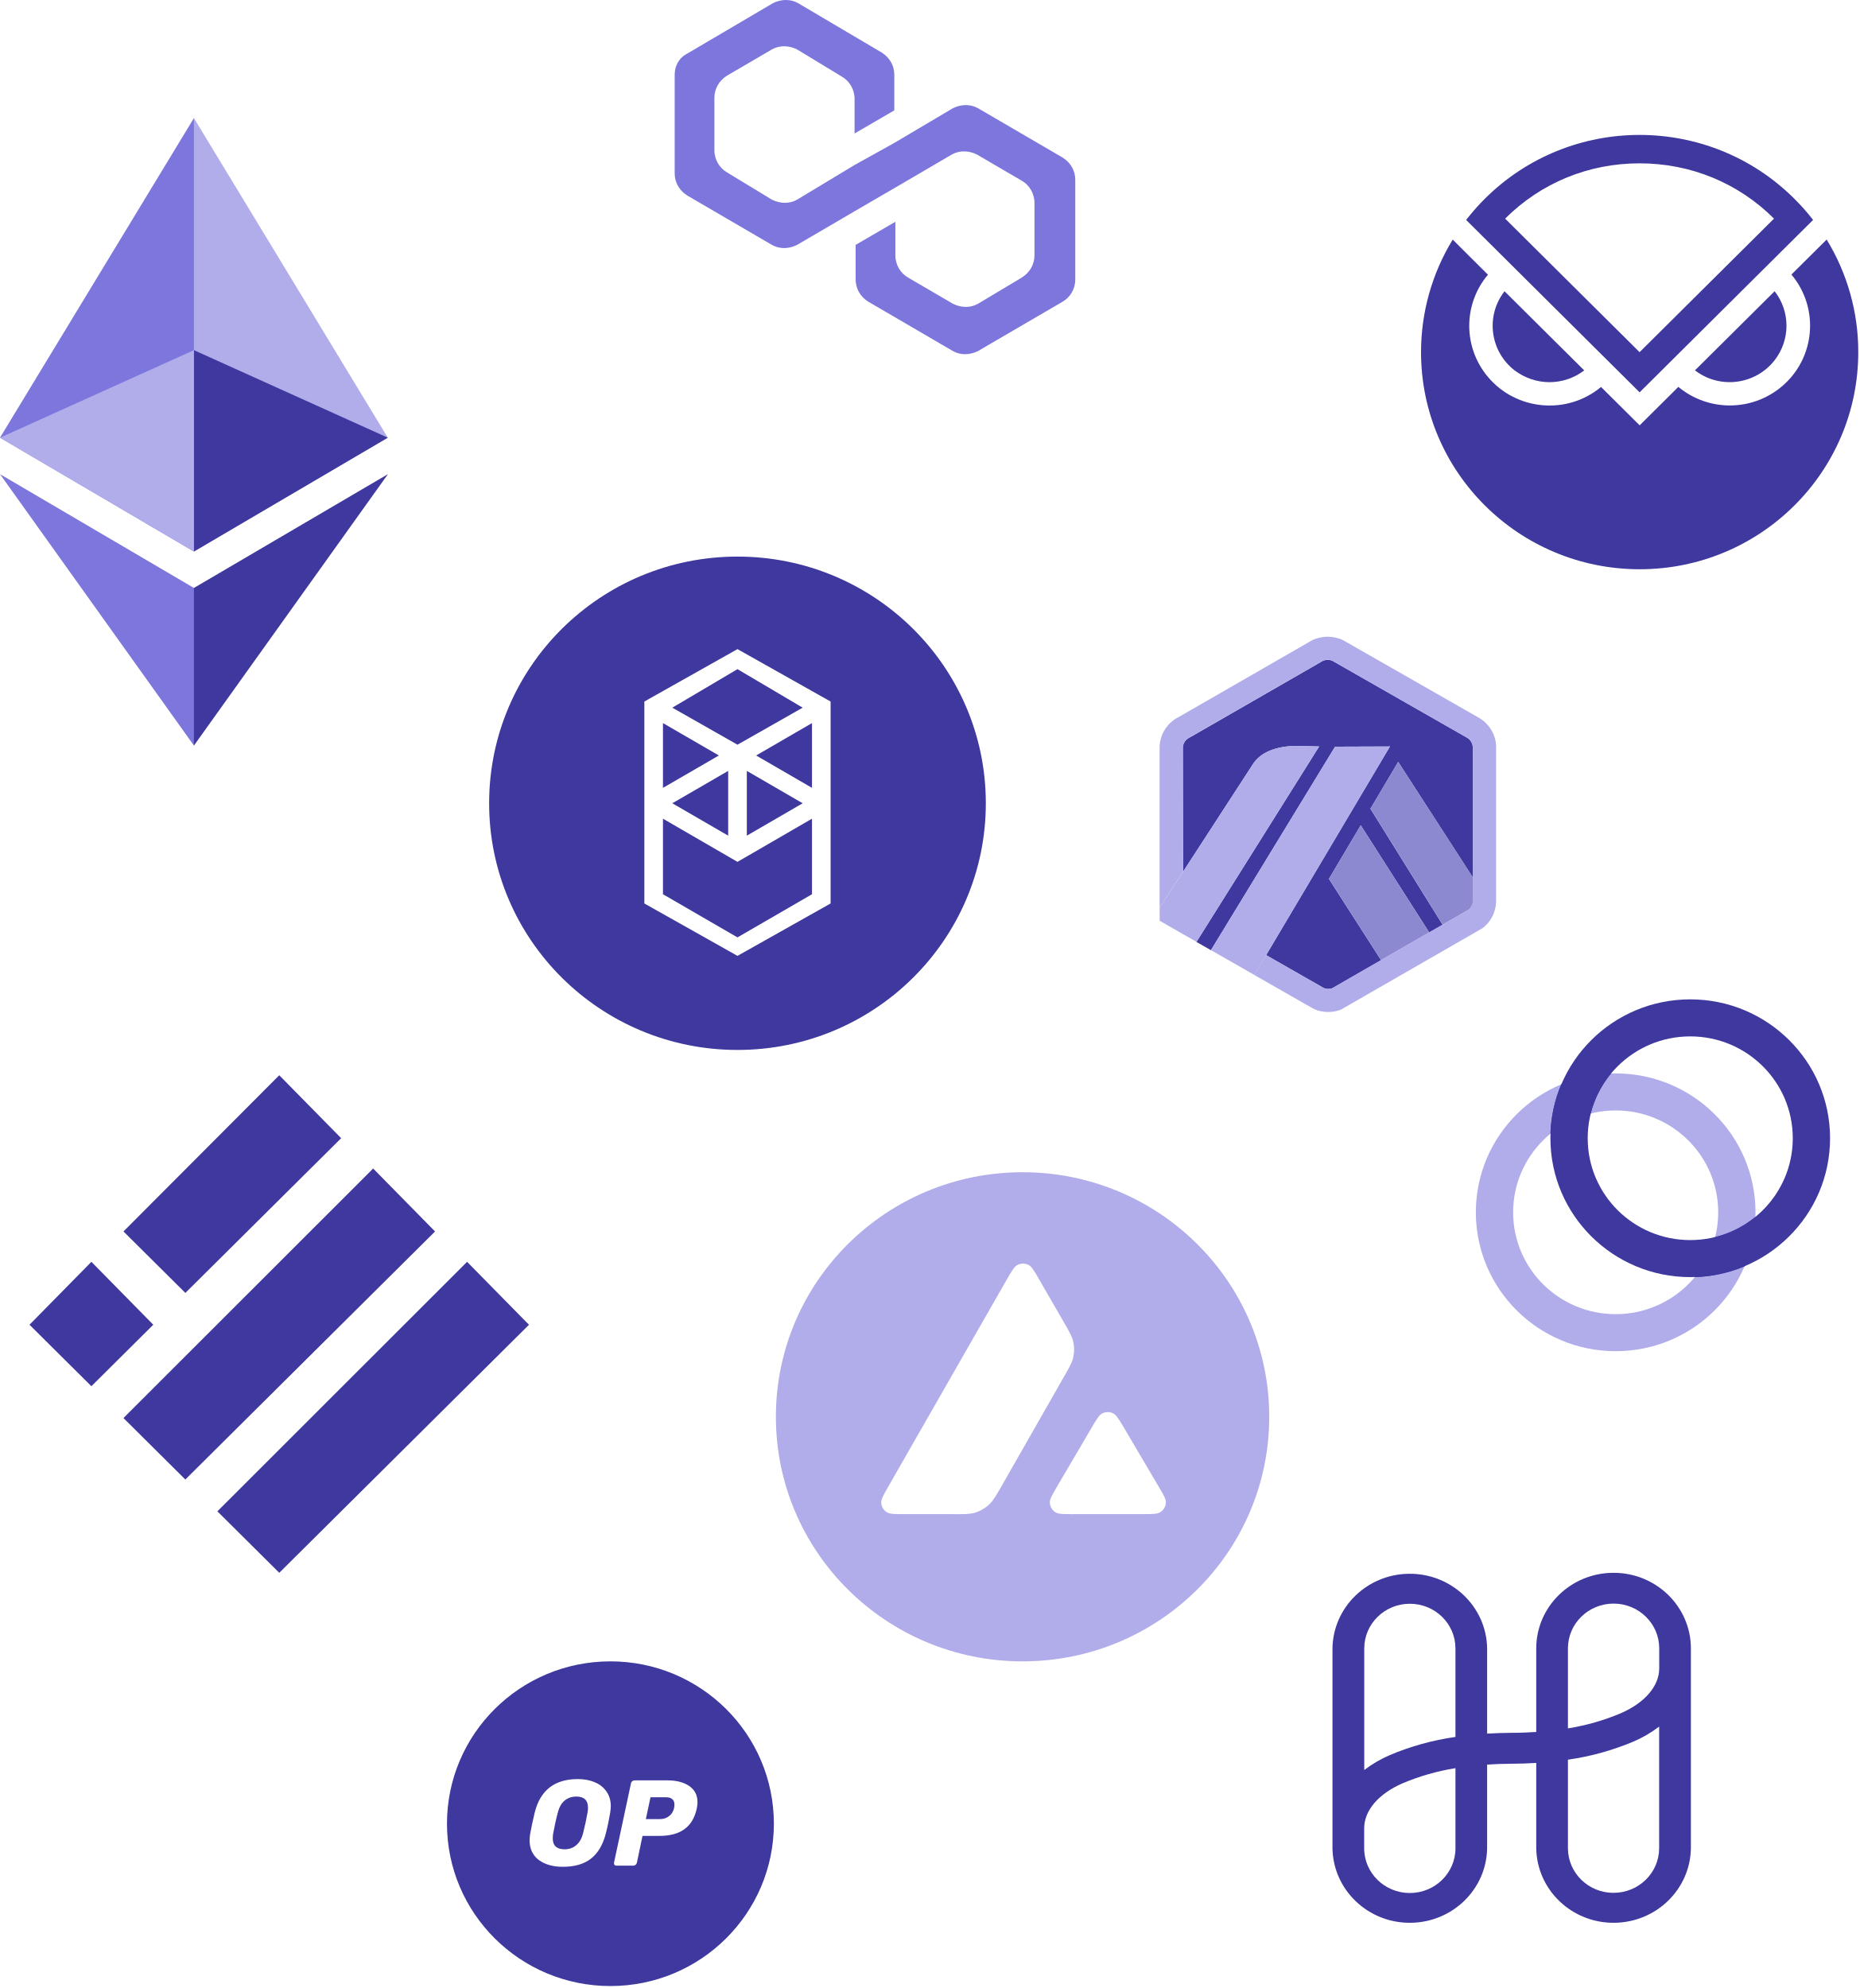
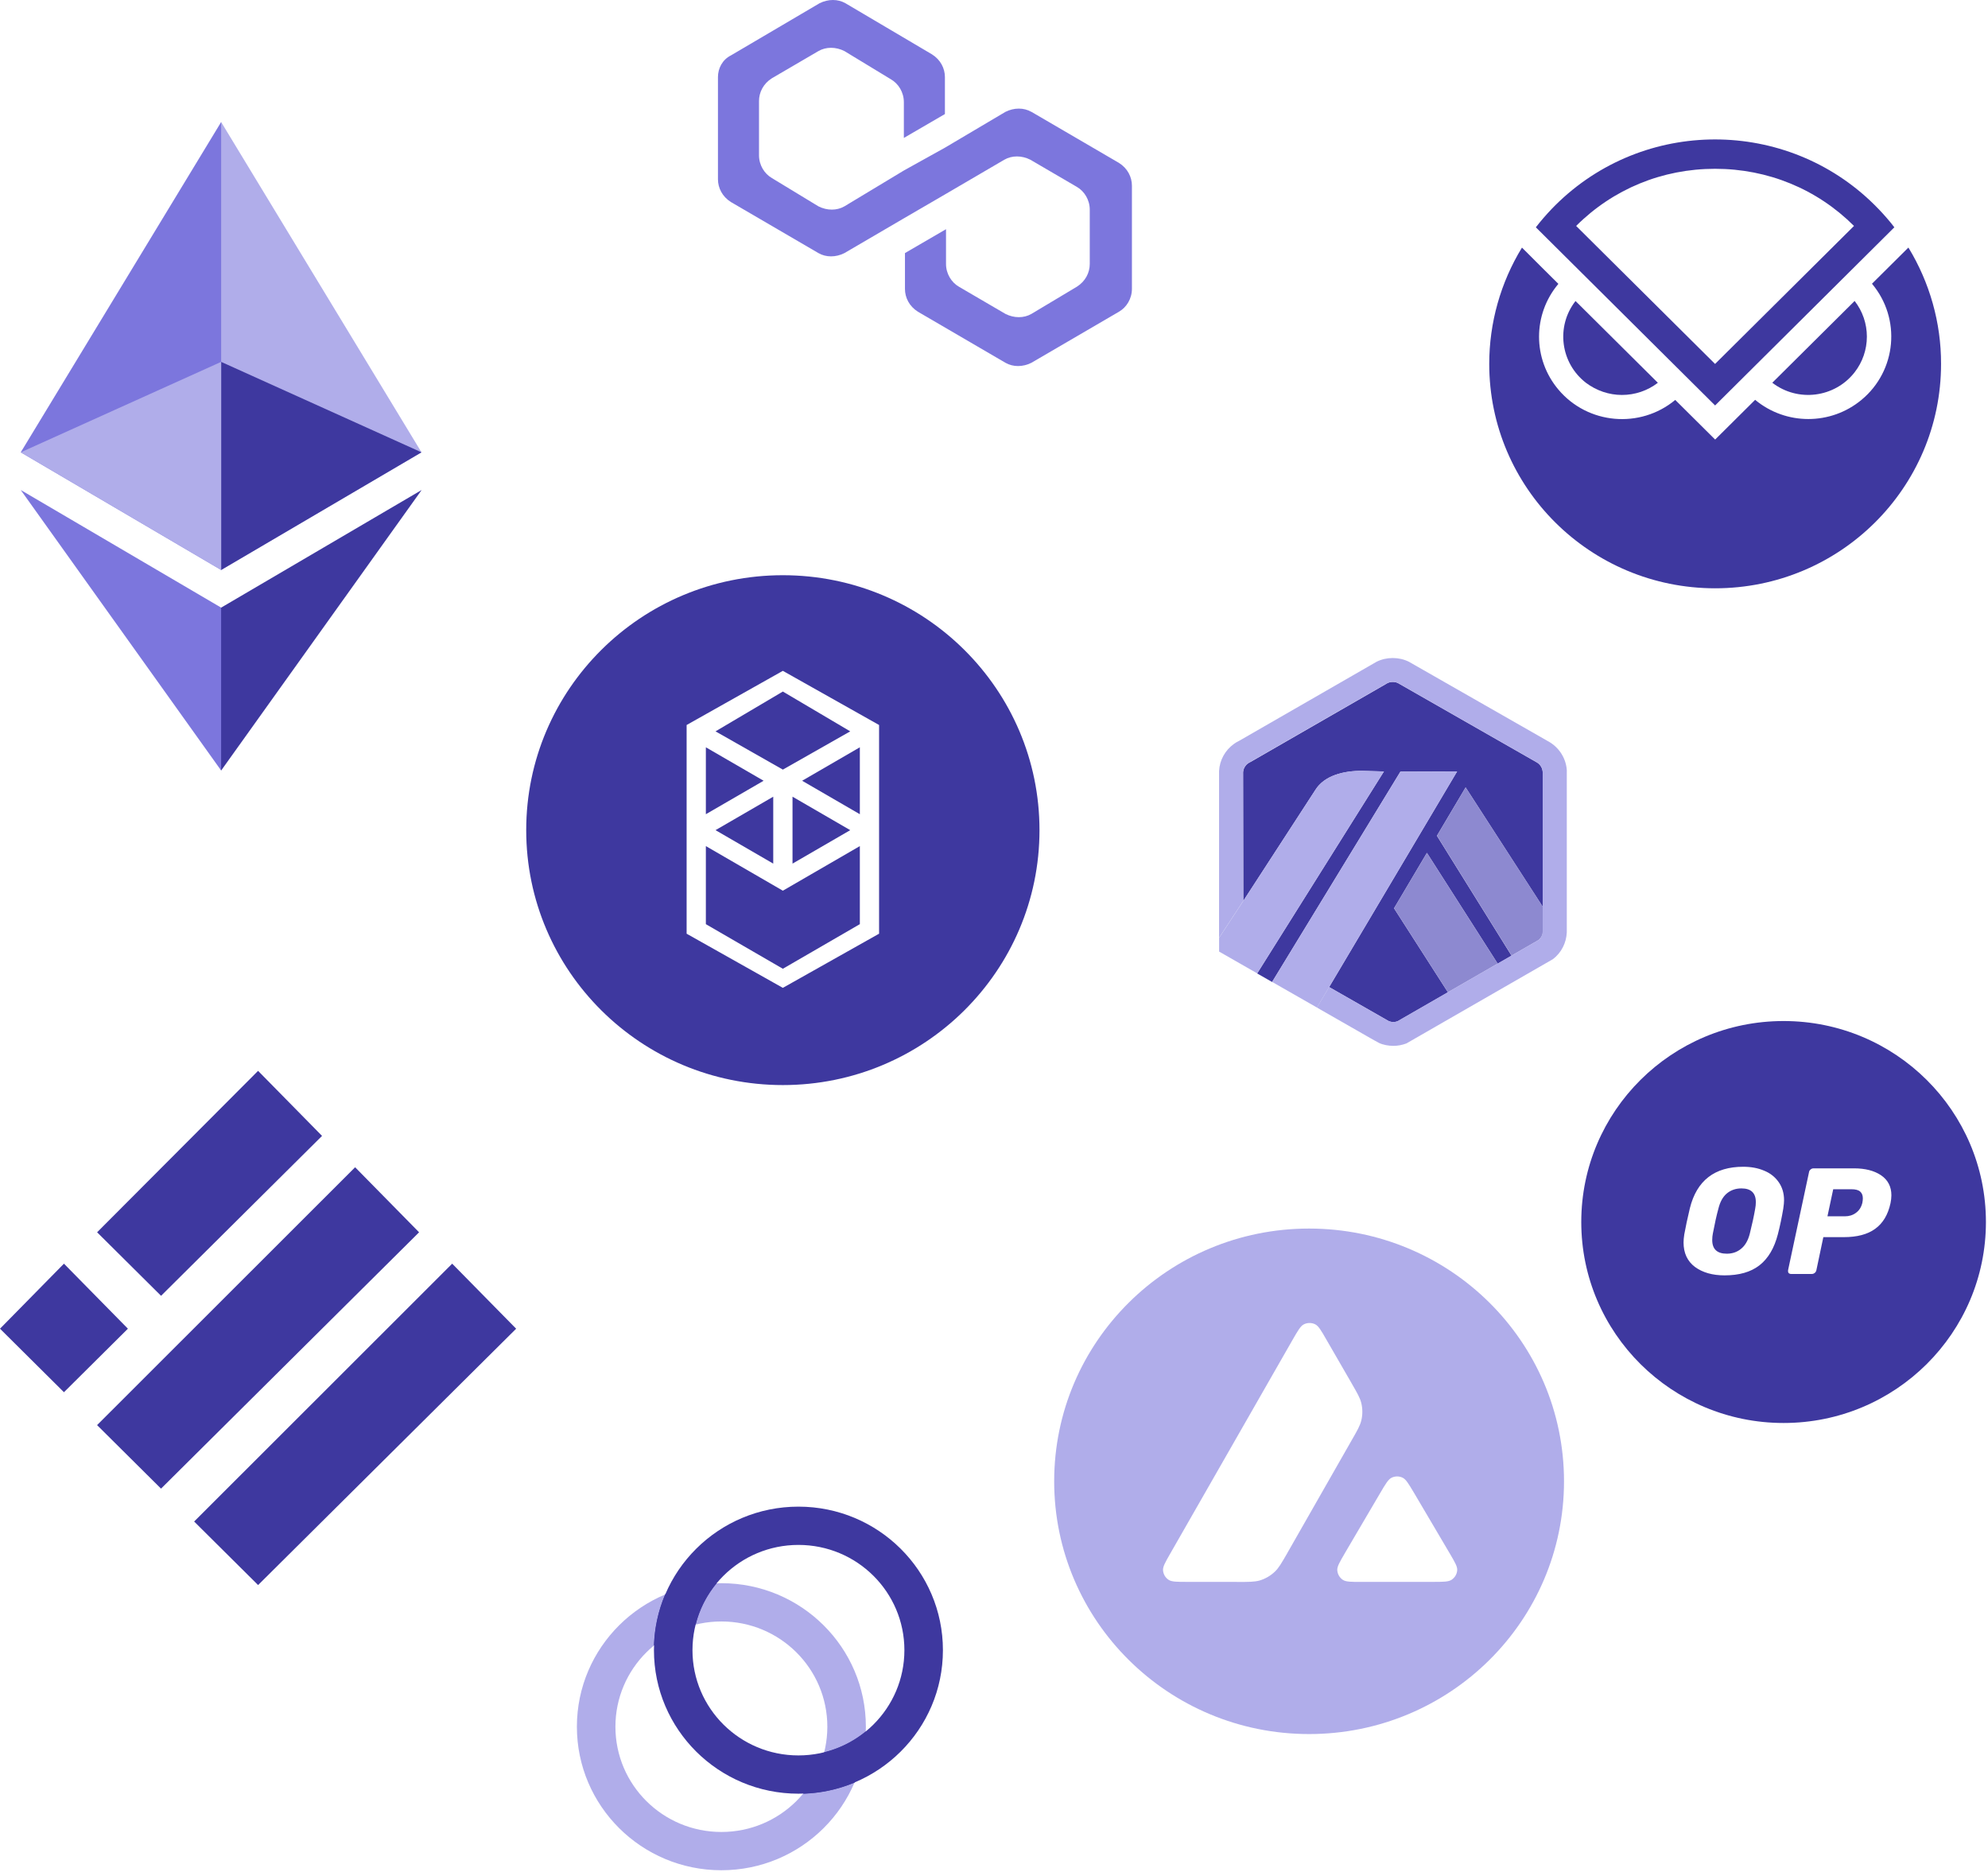
- <svg xmlns="http://www.w3.org/2000/svg" width="463" height="495" viewBox="0 0 463 495" fill="none">
-   <path d="M243.506 26.952C241.682 25.905 239.34 25.905 237.256 26.952L222.673 35.587L212.78 41.082L198.456 49.718C196.631 50.765 194.289 50.765 192.205 49.718L181.006 42.916C179.181 41.869 177.881 39.775 177.881 37.421V24.338C177.881 22.244 178.922 20.15 181.006 18.843L192.205 12.302C194.03 11.255 196.372 11.255 198.456 12.302L209.655 19.103C211.48 20.15 212.78 22.244 212.78 24.598V33.234L222.673 27.479V18.584C222.673 16.49 221.631 14.396 219.548 13.089L198.714 0.785C196.889 -0.262 194.547 -0.262 192.464 0.785L171.113 13.349C169.03 14.396 167.988 16.49 167.988 18.584V43.183C167.988 45.277 169.03 47.371 171.113 48.678L192.205 60.982C194.03 62.029 196.372 62.029 198.456 60.982L212.78 52.606L222.673 46.852L236.998 38.476C238.822 37.429 241.164 37.429 243.248 38.476L254.448 45.017C256.272 46.064 257.573 48.158 257.573 50.512V63.595C257.573 65.689 256.531 67.783 254.448 69.09L243.514 75.632C241.689 76.679 239.347 76.679 237.264 75.632L226.064 69.09C224.239 68.043 222.939 65.949 222.939 63.595V55.22L213.046 60.974V69.61C213.046 71.704 214.088 73.798 216.171 75.105L237.264 87.408C239.088 88.455 241.43 88.455 243.514 87.408L264.606 75.105C266.431 74.058 267.731 71.964 267.731 69.61V44.743C267.731 42.649 266.689 40.555 264.606 39.248L243.514 26.944L243.506 26.952Z" fill="#7C76DD" />
-   <path fill-rule="evenodd" clip-rule="evenodd" d="M316.028 352.774C316.028 386.407 288.53 413.67 254.608 413.67C220.686 413.67 193.188 386.407 193.188 352.774C193.188 319.142 220.686 291.879 254.608 291.879C288.53 291.879 316.028 319.142 316.028 352.774ZM237.201 377.006H225.281C222.779 377.006 221.541 377.006 220.786 376.528C219.967 376.005 219.475 375.139 219.412 374.183C219.366 373.298 219.985 372.225 221.223 370.069L250.659 318.637C251.915 316.454 252.542 315.362 253.343 314.956C254.208 314.523 255.227 314.523 256.091 314.956C256.892 315.362 257.529 316.454 258.775 318.637L264.827 329.111L264.854 329.165C266.21 331.511 266.892 332.692 267.192 333.946C267.52 335.309 267.52 336.743 267.192 338.105C266.892 339.359 266.21 340.559 264.836 342.941L249.376 370.033L249.339 370.105C247.975 372.468 247.292 373.668 246.328 374.57C245.29 375.554 244.035 376.276 242.661 376.681C241.405 377.024 240.004 377.024 237.201 377.024V377.006ZM267.301 377.006H284.381C286.901 377.006 288.166 377.006 288.921 376.51C289.74 375.987 290.25 375.103 290.296 374.146C290.341 373.289 289.731 372.261 288.548 370.231C288.512 370.159 288.467 370.096 288.421 370.024L279.868 355.517L279.768 355.355C278.566 353.343 277.957 352.323 277.183 351.926C276.328 351.493 275.309 351.493 274.454 351.926C273.671 352.332 273.034 353.397 271.778 355.535L263.252 370.042L263.225 370.096C261.978 372.234 261.351 373.298 261.396 374.173C261.46 375.13 261.951 376.014 262.77 376.537C263.507 377.015 264.781 377.015 267.292 377.015L267.301 377.006Z" fill="#B0ADEA" />
-   <path d="M69.535 267.736L84.944 283.403L46.155 321.931L30.746 306.625L69.535 267.727V267.736Z" fill="#3E389F" />
-   <path d="M92.916 290.96L108.325 306.627L46.148 368.387L30.738 353.081L92.916 290.951V290.96Z" fill="#3E389F" />
-   <path d="M22.757 314.186L38.166 329.852L22.757 345.158L7.348 329.852L22.757 314.186Z" fill="#3E389F" />
-   <path d="M116.303 314.191L131.712 329.858L69.534 391.618L54.125 376.312L116.303 314.182V314.191Z" fill="#3E389F" />
-   <path d="M402.286 327.216C416.391 327.216 427.817 315.867 427.817 301.857C427.817 287.847 416.391 276.498 402.286 276.498C388.182 276.498 376.756 287.847 376.756 301.857C376.756 315.867 388.182 327.216 402.286 327.216ZM402.286 336.437C383.06 336.437 367.473 320.954 367.473 301.857C367.473 282.76 383.06 267.277 402.286 267.277C421.512 267.277 437.1 282.76 437.1 301.857C437.1 320.954 421.512 336.437 402.286 336.437Z" fill="#B0ADEA" />
-   <path d="M420.853 308.772C434.957 308.772 446.383 297.423 446.383 283.414C446.383 269.404 434.957 258.055 420.853 258.055C406.748 258.055 395.322 269.404 395.322 283.414C395.322 297.423 406.748 308.772 420.853 308.772ZM420.853 317.993C401.626 317.993 386.039 302.511 386.039 283.414C386.039 264.317 401.626 248.834 420.853 248.834C440.079 248.834 455.666 264.317 455.666 283.414C455.666 302.511 440.079 317.993 420.853 317.993Z" fill="#3E389F" />
-   <path d="M422.002 317.994C424.413 315.087 426.144 311.686 427.059 308.027C430.737 307.112 434.16 305.399 437.093 303.004C436.963 307.235 436.041 311.407 434.382 315.314C430.456 316.955 426.262 317.87 421.996 318L422.002 317.994ZM396.074 277.243C392.396 278.158 388.972 279.871 386.039 282.265C386.17 278.035 387.091 273.862 388.75 269.962C392.676 268.321 396.884 267.406 401.136 267.27C398.726 270.177 396.995 273.577 396.08 277.237L396.074 277.243Z" fill="#3E389F" />
-   <path d="M48.283 29.402L47.23 32.969V136.267L48.283 137.325L96.556 108.976L48.283 29.402Z" fill="#B0ADEA" />
-   <path d="M48.285 29.402L0 108.976L48.285 137.325V87.18V29.402Z" fill="#7C76DD" />
-   <path d="M48.284 146.396L47.688 147.116V183.911L48.284 185.642L96.592 118.059L48.284 146.396Z" fill="#3E389F" />
-   <path d="M48.285 185.642V146.396L0 118.059L48.285 185.642Z" fill="#7C76DD" />
-   <path d="M48.285 137.33L96.558 108.981L48.285 87.186V137.33Z" fill="#3E389F" />
-   <path d="M0 108.981L48.285 137.33V87.186L0 108.981Z" fill="#B0ADEA" />
-   <path d="M165.074 203.852V222.66L183.625 233.406L202.176 222.66V203.852L183.625 214.598L165.074 203.852Z" fill="#3E389F" />
-   <path d="M181.309 191.949L167.402 200.011L181.309 208.073V191.949Z" fill="#3E389F" />
-   <path d="M165.074 180.047V196.171L178.99 188.109L165.074 180.047Z" fill="#3E389F" />
-   <path d="M185.953 208.073L199.859 200.011L185.953 191.949V208.073Z" fill="#3E389F" />
-   <path d="M202.176 196.171V180.047L188.27 188.109L202.176 196.171Z" fill="#3E389F" />
-   <path d="M167.402 176.206L183.626 185.424L199.859 176.206L183.626 166.615L167.402 176.206Z" fill="#3E389F" />
-   <path d="M183.625 138.588C149.473 138.588 121.789 166.086 121.789 200.008C121.789 233.931 149.473 261.429 183.625 261.429C217.777 261.429 245.461 233.931 245.461 200.008C245.461 166.086 217.777 138.588 183.625 138.588ZM206.811 224.959L183.625 238.007L160.439 224.959V174.676L183.625 161.627L206.811 174.676V224.968V224.959Z" fill="#3E389F" />
-   <path d="M385.808 95.157C388.937 95.157 391.985 94.124 394.453 92.226L374.615 72.522C369.833 78.657 370.978 87.5 377.156 92.25C379.647 94.116 382.671 95.157 385.8 95.157H385.808Z" fill="#3E389F" />
-   <path d="M444.816 81.098C444.816 77.99 443.776 74.963 441.865 72.512L422.027 92.216C428.204 96.966 437.083 95.829 441.865 89.693C443.776 87.242 444.816 84.214 444.816 81.106V81.098Z" fill="#3E389F" />
-   <path d="M454.819 59.647L446.045 68.361C453.117 76.772 451.996 89.307 443.529 96.332C436.102 102.499 425.32 102.499 417.893 96.332L408.257 105.904L398.644 96.356C390.177 103.38 377.557 102.267 370.485 93.857C364.275 86.48 364.275 75.77 370.485 68.393L365.985 63.924L361.711 59.654C356.55 68.097 353.824 77.797 353.824 87.673C353.824 117.534 378.194 141.74 408.257 141.74C438.32 141.74 462.689 117.534 462.689 87.673C462.713 77.797 459.972 68.089 454.827 59.654L454.819 59.647Z" fill="#3E389F" />
-   <path d="M447.615 50.344C426.882 28.741 392.448 27.932 370.7 48.526C370.062 49.134 369.45 49.735 368.869 50.344C367.522 51.761 366.248 53.227 365.055 54.765L408.246 97.69L451.437 54.765C450.268 53.227 448.969 51.761 447.623 50.344H447.615ZM408.238 40.668C420.955 40.668 432.809 45.546 441.712 54.437L408.238 87.686L374.764 54.437C383.667 45.546 395.521 40.668 408.238 40.668Z" fill="#3E389F" />
-   <path d="M401.767 391.621C391.15 391.615 382.536 400.023 382.51 410.413V431.249C380.527 431.379 378.497 431.463 376.395 431.463C374.293 431.463 372.277 431.547 370.28 431.664V410.413C370.108 399.997 361.349 391.692 350.719 391.861C340.328 392.022 331.939 400.237 331.773 410.413V460.21C331.945 470.625 340.704 478.93 351.334 478.762C361.726 478.6 370.115 470.386 370.28 460.21V439.373C372.263 439.244 374.293 439.16 376.395 439.16C378.497 439.16 380.514 439.075 382.51 438.959V460.21C382.682 470.625 391.441 478.93 402.071 478.762C412.463 478.6 420.852 470.386 421.017 460.21V410.413C420.99 400.023 412.377 391.615 401.767 391.621ZM351.03 399.324C357.297 399.324 362.381 404.283 362.394 410.419V432.486C356.762 433.282 351.262 434.81 346.033 437.017C343.765 437.988 341.636 439.237 339.686 440.726V410.419C339.7 404.295 344.777 399.331 351.03 399.324ZM362.394 460.217C362.394 466.36 357.31 471.344 351.037 471.35C344.763 471.35 339.673 466.373 339.667 460.23V455.226C339.667 450.811 343.236 446.636 349.219 444.034C353.436 442.254 357.859 440.985 362.394 440.26V460.223V460.217ZM401.767 471.312C395.5 471.312 390.416 466.353 390.403 460.217V438.15C396.035 437.354 401.535 435.826 406.764 433.619C409.032 432.648 411.16 431.398 413.11 429.91V460.21C413.097 466.334 408.02 471.299 401.767 471.305V471.312ZM403.578 426.582C399.36 428.362 394.938 429.631 390.403 430.356V410.419C390.403 404.276 395.487 399.292 401.76 399.285C408.034 399.285 413.124 404.263 413.13 410.406V415.41C413.13 419.805 409.561 423.987 403.578 426.576V426.582Z" fill="#3E389F" />
-   <path d="M165.628 447.506H161.967L160.809 452.945H164.309C165.172 452.945 165.906 452.718 166.54 452.246C167.194 451.774 167.613 451.111 167.828 450.235C167.896 449.897 167.927 449.585 167.927 449.327C167.927 448.745 167.748 448.291 167.403 447.984C167.064 447.659 166.46 447.5 165.628 447.5V447.506Z" fill="#3E389F" />
-   <path d="M143.507 447.332C142.366 447.332 141.393 447.669 140.579 448.336C139.784 448.997 139.211 450.019 138.872 451.409C138.496 452.768 138.138 454.415 137.762 456.386C137.682 456.79 137.633 457.213 137.633 457.666C137.615 459.539 138.607 460.463 140.561 460.463C141.701 460.463 142.662 460.127 143.457 459.459C144.271 458.798 144.856 457.776 145.201 456.386C145.676 454.476 146.033 452.829 146.274 451.409C146.354 450.987 146.403 450.552 146.403 450.099C146.403 448.256 145.442 447.332 143.507 447.332Z" fill="#3E389F" />
-   <path d="M151.988 413.668C129.511 413.668 111.293 431.764 111.293 454.09C111.293 476.416 129.511 494.512 151.988 494.512C174.465 494.512 192.684 476.416 192.684 454.09C192.684 431.764 174.465 413.668 151.988 413.668ZM151.939 451.323C151.631 453.117 151.273 454.88 150.83 456.575C150.115 459.342 148.894 461.424 147.132 462.801C145.388 464.16 143.046 464.821 140.118 464.821C137.69 464.821 135.705 464.258 134.158 463.126C132.63 461.975 131.866 460.328 131.866 458.21C131.866 457.757 131.915 457.224 132.014 456.575C132.272 455.118 132.648 453.374 133.135 451.323C134.516 445.758 138.103 442.979 143.865 442.979C145.431 442.979 146.842 443.236 148.081 443.769C149.32 444.271 150.294 445.048 151.008 446.083C151.723 447.099 152.081 448.311 152.081 449.719C152.081 450.141 152.032 450.674 151.933 451.317L151.939 451.323ZM173.492 450.307C172.986 452.633 171.963 454.347 170.398 455.467C168.869 456.582 166.768 457.132 164.099 457.132H159.982L158.583 463.781C158.534 464.007 158.435 464.185 158.244 464.332C158.065 464.479 157.868 464.54 157.659 464.54H153.511C153.283 464.54 153.122 464.472 152.987 464.332C152.888 464.172 152.857 463.995 152.888 463.781L157.104 444.056C157.135 443.83 157.252 443.652 157.443 443.505C157.622 443.359 157.819 443.297 158.028 443.297H166.151C168.413 443.297 170.219 443.769 171.587 444.687C172.968 445.624 173.67 446.964 173.67 448.727C173.67 449.229 173.603 449.762 173.492 450.313V450.307Z" fill="#3E389F" />
-   <path d="M341.23 201.356L348.136 189.714L366.756 218.527V224.057L366.708 186.014C366.666 185.086 366.163 184.233 365.375 183.734L331.846 164.581C331.065 164.2 330.067 164.2 329.286 164.595C329.181 164.65 329.084 164.706 328.986 164.768L328.867 164.844L296.323 183.575L296.197 183.63C296.037 183.707 295.869 183.797 295.716 183.907C295.102 184.344 294.69 184.995 294.557 185.723C294.537 185.834 294.523 185.945 294.516 186.063L294.564 217.065L311.908 190.359C314.091 186.818 318.849 185.675 323.265 185.737L328.449 185.875L297.906 234.535L301.506 236.593L332.418 185.924L346.078 185.875L315.25 237.819L328.1 245.158L329.635 246.038C330.284 246.301 331.051 246.315 331.707 246.079L365.703 226.51L359.201 230.252L341.223 201.37L341.23 201.356ZM343.867 239.067L330.891 218.839L338.809 205.486L355.852 232.165L343.867 239.067Z" fill="#3E389F" />
-   <path d="M330.891 218.829L343.867 239.063L355.852 232.161L338.809 205.482L330.891 218.829Z" fill="#8D89D0" />
-   <path d="M366.771 224.052V218.522L348.137 189.709L341.23 201.351L359.209 230.233L365.711 226.491C366.346 225.978 366.736 225.223 366.771 224.405V224.045V224.052Z" fill="#8D89D0" />
-   <path d="M288.734 229.262L297.915 234.515L328.458 185.856L323.275 185.717C318.859 185.655 314.101 186.798 311.917 190.339L294.574 217.046L288.741 225.95V229.262H288.734Z" fill="#B0ADEA" />
-   <path d="M346.088 185.861L332.428 185.91L301.516 236.579L312.322 242.753L315.259 237.805L346.088 185.861Z" fill="#B0ADEA" />
-   <path d="M372.527 185.791C372.416 182.95 370.867 180.352 368.439 178.841L334.471 159.438C332.071 158.239 329.078 158.239 326.678 159.438C326.392 159.584 293.645 178.446 293.645 178.446C293.191 178.661 292.752 178.917 292.347 179.208C290.185 180.746 288.866 183.144 288.727 185.77V225.955L294.559 217.05L294.51 186.048C294.517 185.937 294.531 185.826 294.552 185.715C294.684 184.987 295.096 184.336 295.71 183.892C295.863 183.782 329.169 164.635 329.28 164.58C330.062 164.192 331.059 164.185 331.841 164.566L365.369 183.719C366.165 184.218 366.66 185.071 366.702 185.999V224.403C366.66 225.22 366.339 225.969 365.697 226.488L359.195 230.23L355.84 232.164L343.854 239.065L331.694 246.064C331.039 246.3 330.271 246.286 329.622 246.023L315.237 237.804L312.3 242.752L325.227 250.146C325.653 250.388 326.036 250.603 326.35 250.776C326.832 251.047 327.167 251.227 327.278 251.282C328.199 251.726 329.518 251.982 330.711 251.982C331.806 251.982 332.866 251.781 333.878 251.393L369.186 231.083C371.216 229.523 372.402 227.167 372.513 224.624V185.791H372.527Z" fill="#B0ADEA" />
+ <svg xmlns="http://www.w3.org/2000/svg" width="479" height="451" viewBox="0 0 479 451" fill="none">
+   <path d="M248.506 26.952C246.682 25.905 244.34 25.905 242.256 26.952L227.673 35.587L217.78 41.082L203.456 49.718C201.631 50.765 199.289 50.765 197.205 49.718L186.006 42.916C184.181 41.869 182.881 39.775 182.881 37.421V24.338C182.881 22.244 183.922 20.15 186.006 18.843L197.205 12.302C199.03 11.255 201.372 11.255 203.456 12.302L214.655 19.103C216.48 20.15 217.78 22.244 217.78 24.598V33.234L227.673 27.479V18.584C227.673 16.49 226.631 14.396 224.548 13.089L203.714 0.785C201.889 -0.262 199.547 -0.262 197.464 0.785L176.113 13.349C174.03 14.396 172.988 16.49 172.988 18.584V43.183C172.988 45.277 174.03 47.371 176.113 48.678L197.205 60.982C199.03 62.029 201.372 62.029 203.456 60.982L217.78 52.606L227.673 46.852L241.998 38.476C243.822 37.429 246.164 37.429 248.248 38.476L259.448 45.017C261.272 46.064 262.573 48.158 262.573 50.512V63.595C262.573 65.689 261.531 67.783 259.448 69.09L248.514 75.632C246.689 76.679 244.347 76.679 242.264 75.632L231.064 69.09C229.239 68.043 227.939 65.949 227.939 63.595V55.22L218.046 60.974V69.61C218.046 71.704 219.088 73.798 221.171 75.105L242.264 87.408C244.088 88.455 246.43 88.455 248.514 87.408L269.606 75.105C271.431 74.058 272.731 71.964 272.731 69.61V44.743C272.731 42.649 271.689 40.555 269.606 39.248L248.514 26.944L248.506 26.952Z" fill="#7C76DD" />
+   <path fill-rule="evenodd" clip-rule="evenodd" d="M376.841 356.895C376.841 390.528 349.343 417.791 315.42 417.791C281.498 417.791 254 390.528 254 356.895C254 323.263 281.498 296 315.42 296C349.343 296 376.841 323.263 376.841 356.895ZM298.013 381.127H286.093C283.591 381.127 282.354 381.127 281.598 380.649C280.779 380.126 280.288 379.26 280.224 378.304C280.179 377.419 280.798 376.346 282.035 374.19L311.471 322.758C312.727 320.575 313.355 319.483 314.156 319.077C315.02 318.644 316.039 318.644 316.904 319.077C317.704 319.483 318.341 320.575 319.588 322.758L325.639 333.232L325.666 333.286C327.022 335.632 327.705 336.813 328.005 338.067C328.332 339.43 328.332 340.864 328.005 342.226C327.705 343.48 327.022 344.68 325.648 347.062L310.188 374.154L310.152 374.226C308.787 376.59 308.105 377.789 307.14 378.692C306.103 379.675 304.847 380.397 303.473 380.803C302.217 381.145 300.816 381.145 298.013 381.145V381.127ZM328.114 381.127H345.193C347.714 381.127 348.979 381.127 349.734 380.631C350.553 380.108 351.062 379.224 351.108 378.268C351.153 377.41 350.544 376.382 349.361 374.352C349.324 374.28 349.279 374.217 349.234 374.145L340.68 359.638L340.58 359.476C339.379 357.464 338.769 356.444 337.996 356.047C337.141 355.614 336.121 355.614 335.266 356.047C334.484 356.453 333.847 357.518 332.591 359.656L324.065 374.163L324.038 374.217C322.791 376.355 322.163 377.419 322.209 378.295C322.272 379.251 322.764 380.135 323.583 380.658C324.32 381.136 325.593 381.136 328.105 381.136L328.114 381.127Z" fill="#B0ADEA" />
+   <path d="M62.187 258.009L77.596 273.676L38.808 312.204L23.398 296.898L62.187 258V258.009Z" fill="#3E389F" />
+   <path d="M85.568 281.234L100.977 296.901L38.8 358.66L23.391 343.355L85.568 281.225V281.234Z" fill="#3E389F" />
+   <path d="M15.409 304.459L30.819 320.126L15.409 335.431L0 320.126L15.409 304.459Z" fill="#3E389F" />
+   <path d="M108.955 304.464L124.364 320.131L62.187 381.891L46.777 366.585L108.955 304.455V304.464Z" fill="#3E389F" />
+   <path d="M173.814 441.382C187.918 441.382 199.344 430.033 199.344 416.023C199.344 402.013 187.918 390.664 173.814 390.664C159.709 390.664 148.283 402.013 148.283 416.023C148.283 430.033 159.709 441.382 173.814 441.382ZM173.814 450.603C154.587 450.603 139 435.12 139 416.023C139 396.926 154.587 381.443 173.814 381.443C193.04 381.443 208.627 396.926 208.627 416.023C208.627 435.12 193.04 450.603 173.814 450.603Z" fill="#B0ADEA" />
+   <path d="M192.38 422.938C206.484 422.938 217.91 411.589 217.91 397.58C217.91 383.57 206.484 372.221 192.38 372.221C178.276 372.221 166.85 383.57 166.85 397.58C166.85 411.589 178.276 422.938 192.38 422.938ZM192.38 432.159C173.154 432.159 157.566 416.677 157.566 397.58C157.566 378.483 173.154 363 192.38 363C211.606 363 227.193 378.483 227.193 397.58C227.193 416.677 211.606 432.159 192.38 432.159Z" fill="#3E389F" />
+   <path d="M193.53 432.16C195.94 429.253 197.672 425.852 198.586 422.193C202.264 421.278 205.687 419.565 208.621 417.17C208.49 421.401 207.569 425.573 205.909 429.48C201.983 431.121 197.789 432.036 193.523 432.166L193.53 432.16ZM167.601 391.409C163.923 392.324 160.5 394.037 157.566 396.431C157.697 392.201 158.618 388.028 160.278 384.128C164.204 382.487 168.411 381.572 172.664 381.436C170.253 384.343 168.522 387.743 167.607 391.403L167.601 391.409Z" fill="#3E389F" />
+   <path d="M53.283 29.402L52.23 32.969V136.267L53.283 137.325L101.556 108.976L53.283 29.402Z" fill="#B0ADEA" />
+   <path d="M53.285 29.402L5 108.976L53.285 137.325V87.18V29.402Z" fill="#7C76DD" />
+   <path d="M53.284 146.396L52.688 147.116V183.911L53.284 185.642L101.592 118.059L53.284 146.396Z" fill="#3E389F" />
+   <path d="M53.285 185.642V146.396L5 118.059L53.285 185.642Z" fill="#7C76DD" />
+   <path d="M53.285 137.33L101.558 108.981L53.285 87.186V137.33Z" fill="#3E389F" />
+   <path d="M5 108.981L53.285 137.33V87.186L5 108.981Z" fill="#B0ADEA" />
+   <path d="M170.074 203.852V222.66L188.625 233.406L207.176 222.66V203.852L188.625 214.598L170.074 203.852Z" fill="#3E389F" />
+   <path d="M186.309 191.949L172.402 200.011L186.309 208.073V191.949Z" fill="#3E389F" />
+   <path d="M170.074 180.047V196.171L183.99 188.109L170.074 180.047Z" fill="#3E389F" />
+   <path d="M190.953 208.073L204.859 200.011L190.953 191.949V208.073Z" fill="#3E389F" />
+   <path d="M207.176 196.171V180.047L193.27 188.109L207.176 196.171Z" fill="#3E389F" />
+   <path d="M172.402 176.206L188.626 185.424L204.859 176.206L188.626 166.615L172.402 176.206Z" fill="#3E389F" />
+   <path d="M188.625 138.588C154.473 138.588 126.789 166.086 126.789 200.008C126.789 233.931 154.473 261.429 188.625 261.429C222.777 261.429 250.461 233.931 250.461 200.008C250.461 166.086 222.777 138.588 188.625 138.588ZM211.811 224.959L188.625 238.007L165.439 224.959V174.676L188.625 161.627L211.811 174.676V224.968V224.959Z" fill="#3E389F" />
+   <path d="M390.808 95.157C393.937 95.157 396.985 94.124 399.453 92.226L379.615 72.522C374.833 78.657 375.978 87.5 382.156 92.25C384.647 94.116 387.671 95.157 390.8 95.157H390.808Z" fill="#3E389F" />
+   <path d="M449.816 81.098C449.816 77.99 448.776 74.963 446.865 72.512L427.027 92.216C433.204 96.966 442.083 95.829 446.865 89.693C448.776 87.242 449.816 84.214 449.816 81.106V81.098Z" fill="#3E389F" />
+   <path d="M459.819 59.647L451.045 68.361C458.117 76.772 456.996 89.307 448.529 96.332C441.102 102.499 430.32 102.499 422.893 96.332L413.257 105.904L403.644 96.356C395.177 103.38 382.557 102.267 375.485 93.857C369.275 86.48 369.275 75.77 375.485 68.393L370.985 63.924L366.711 59.654C361.55 68.097 358.824 77.797 358.824 87.673C358.824 117.534 383.194 141.74 413.257 141.74C443.32 141.74 467.689 117.534 467.689 87.673C467.713 77.797 464.972 68.089 459.827 59.654L459.819 59.647Z" fill="#3E389F" />
+   <path d="M452.615 50.344C431.882 28.741 397.448 27.932 375.7 48.526C375.062 49.134 374.45 49.735 373.869 50.344C372.522 51.761 371.248 53.227 370.055 54.765L413.246 97.69L456.437 54.765C455.268 53.227 453.969 51.761 452.623 50.344H452.615ZM413.238 40.668C425.955 40.668 437.809 45.546 446.712 54.437L413.238 87.686L379.764 54.437C388.667 45.546 400.521 40.668 413.238 40.668Z" fill="#3E389F" />
+   <path d="M446.09 286.535H441.704L440.316 293.05H444.51C445.544 293.05 446.422 292.778 447.183 292.212C447.965 291.647 448.467 290.853 448.726 289.803C448.807 289.399 448.844 289.025 448.844 288.716C448.844 288.018 448.63 287.475 448.216 287.108C447.81 286.718 447.087 286.527 446.09 286.527V286.535Z" fill="#3E389F" />
+   <path d="M419.591 286.326C418.225 286.326 417.059 286.729 416.084 287.529C415.132 288.321 414.445 289.546 414.039 291.21C413.589 292.838 413.16 294.811 412.71 297.172C412.614 297.656 412.555 298.162 412.555 298.705C412.533 300.949 413.721 302.056 416.062 302.056C417.428 302.056 418.579 301.653 419.532 300.853C420.506 300.061 421.208 298.837 421.621 297.172C422.19 294.884 422.618 292.912 422.906 291.21C423.002 290.704 423.061 290.183 423.061 289.641C423.061 287.433 421.909 286.326 419.591 286.326Z" fill="#3E389F" />
+   <path d="M429.75 246C402.824 246 381 267.677 381 294.422C381 321.167 402.824 342.844 429.75 342.844C456.675 342.844 478.499 321.167 478.499 294.422C478.499 267.677 456.675 246 429.75 246ZM429.69 291.107C429.321 293.256 428.893 295.368 428.362 297.399C427.505 300.714 426.043 303.207 423.932 304.857C421.842 306.485 419.037 307.277 415.53 307.277C412.621 307.277 410.244 306.603 408.391 305.246C406.56 303.867 405.644 301.895 405.644 299.357C405.644 298.815 405.703 298.177 405.821 297.399C406.132 295.654 406.582 293.564 407.165 291.107C408.819 284.441 413.116 281.112 420.019 281.112C421.894 281.112 423.585 281.42 425.069 282.058C426.553 282.659 427.719 283.591 428.576 284.83C429.432 286.047 429.86 287.499 429.86 289.186C429.86 289.692 429.801 290.33 429.683 291.1L429.69 291.107ZM455.509 289.89C454.903 292.677 453.678 294.73 451.802 296.072C449.971 297.407 447.454 298.067 444.257 298.067H439.325L437.649 306.031C437.59 306.302 437.472 306.515 437.243 306.691C437.029 306.867 436.793 306.94 436.542 306.94H431.573C431.3 306.94 431.108 306.859 430.946 306.691C430.827 306.5 430.791 306.287 430.827 306.031L435.877 282.403C435.914 282.131 436.055 281.919 436.283 281.743C436.498 281.567 436.734 281.493 436.985 281.493H446.716C449.425 281.493 451.588 282.058 453.227 283.158C454.881 284.28 455.723 285.886 455.723 287.998C455.723 288.599 455.641 289.237 455.509 289.897V289.89Z" fill="#3E389F" />
+   <path d="M346.23 201.356L353.136 189.714L371.756 218.527V224.057L371.708 186.014C371.666 185.086 371.163 184.233 370.375 183.734L336.846 164.581C336.065 164.2 335.067 164.2 334.286 164.595C334.181 164.65 334.084 164.706 333.986 164.768L333.867 164.844L301.323 183.575L301.197 183.63C301.037 183.707 300.869 183.797 300.716 183.907C300.102 184.344 299.69 184.995 299.557 185.723C299.537 185.834 299.523 185.945 299.516 186.063L299.564 217.065L316.908 190.359C319.091 186.818 323.849 185.675 328.265 185.737L333.449 185.875L302.906 234.535L306.506 236.593L337.418 185.924L351.078 185.875L320.25 237.819L333.1 245.158L334.635 246.038C335.284 246.301 336.051 246.315 336.707 246.079L370.703 226.51L364.201 230.252L346.223 201.37L346.23 201.356ZM348.867 239.067L335.891 218.839L343.809 205.486L360.852 232.165L348.867 239.067Z" fill="#3E389F" />
+   <path d="M335.891 218.829L348.867 239.063L360.852 232.161L343.809 205.482L335.891 218.829Z" fill="#8D89D0" />
+   <path d="M371.771 224.052V218.522L353.137 189.709L346.23 201.351L364.209 230.233L370.711 226.491C371.346 225.978 371.736 225.223 371.771 224.405V224.045V224.052Z" fill="#8D89D0" />
+   <path d="M293.734 229.262L302.915 234.515L333.458 185.856L328.275 185.717C323.859 185.655 319.101 186.798 316.917 190.339L299.574 217.046L293.741 225.95V229.262H293.734Z" fill="#B0ADEA" />
+   <path d="M351.088 185.861L337.428 185.91L306.516 236.579L317.322 242.753L320.259 237.805L351.088 185.861Z" fill="#B0ADEA" />
+   <path d="M377.527 185.791C377.416 182.95 375.867 180.352 373.439 178.841L339.471 159.438C337.071 158.239 334.078 158.239 331.678 159.438C331.392 159.584 298.645 178.446 298.645 178.446C298.191 178.661 297.752 178.917 297.347 179.208C295.185 180.746 293.866 183.144 293.727 185.77V225.955L299.559 217.05L299.51 186.048C299.517 185.937 299.531 185.826 299.552 185.715C299.684 184.987 300.096 184.336 300.71 183.892C300.863 183.782 334.169 164.635 334.28 164.58C335.062 164.192 336.059 164.185 336.841 164.566L370.369 183.719C371.165 184.218 371.66 185.071 371.702 185.999V224.403C371.66 225.22 371.339 225.969 370.697 226.488L364.195 230.23L360.84 232.164L348.854 239.065L336.694 246.064C336.039 246.3 335.271 246.286 334.622 246.023L320.237 237.804L317.3 242.752L330.227 250.146C330.653 250.388 331.036 250.603 331.35 250.776C331.832 251.047 332.167 251.227 332.278 251.282C333.199 251.726 334.518 251.982 335.711 251.982C336.806 251.982 337.866 251.781 338.878 251.393L374.186 231.083C376.216 229.523 377.402 227.167 377.513 224.624V185.791H377.527Z" fill="#B0ADEA" />
</svg>
